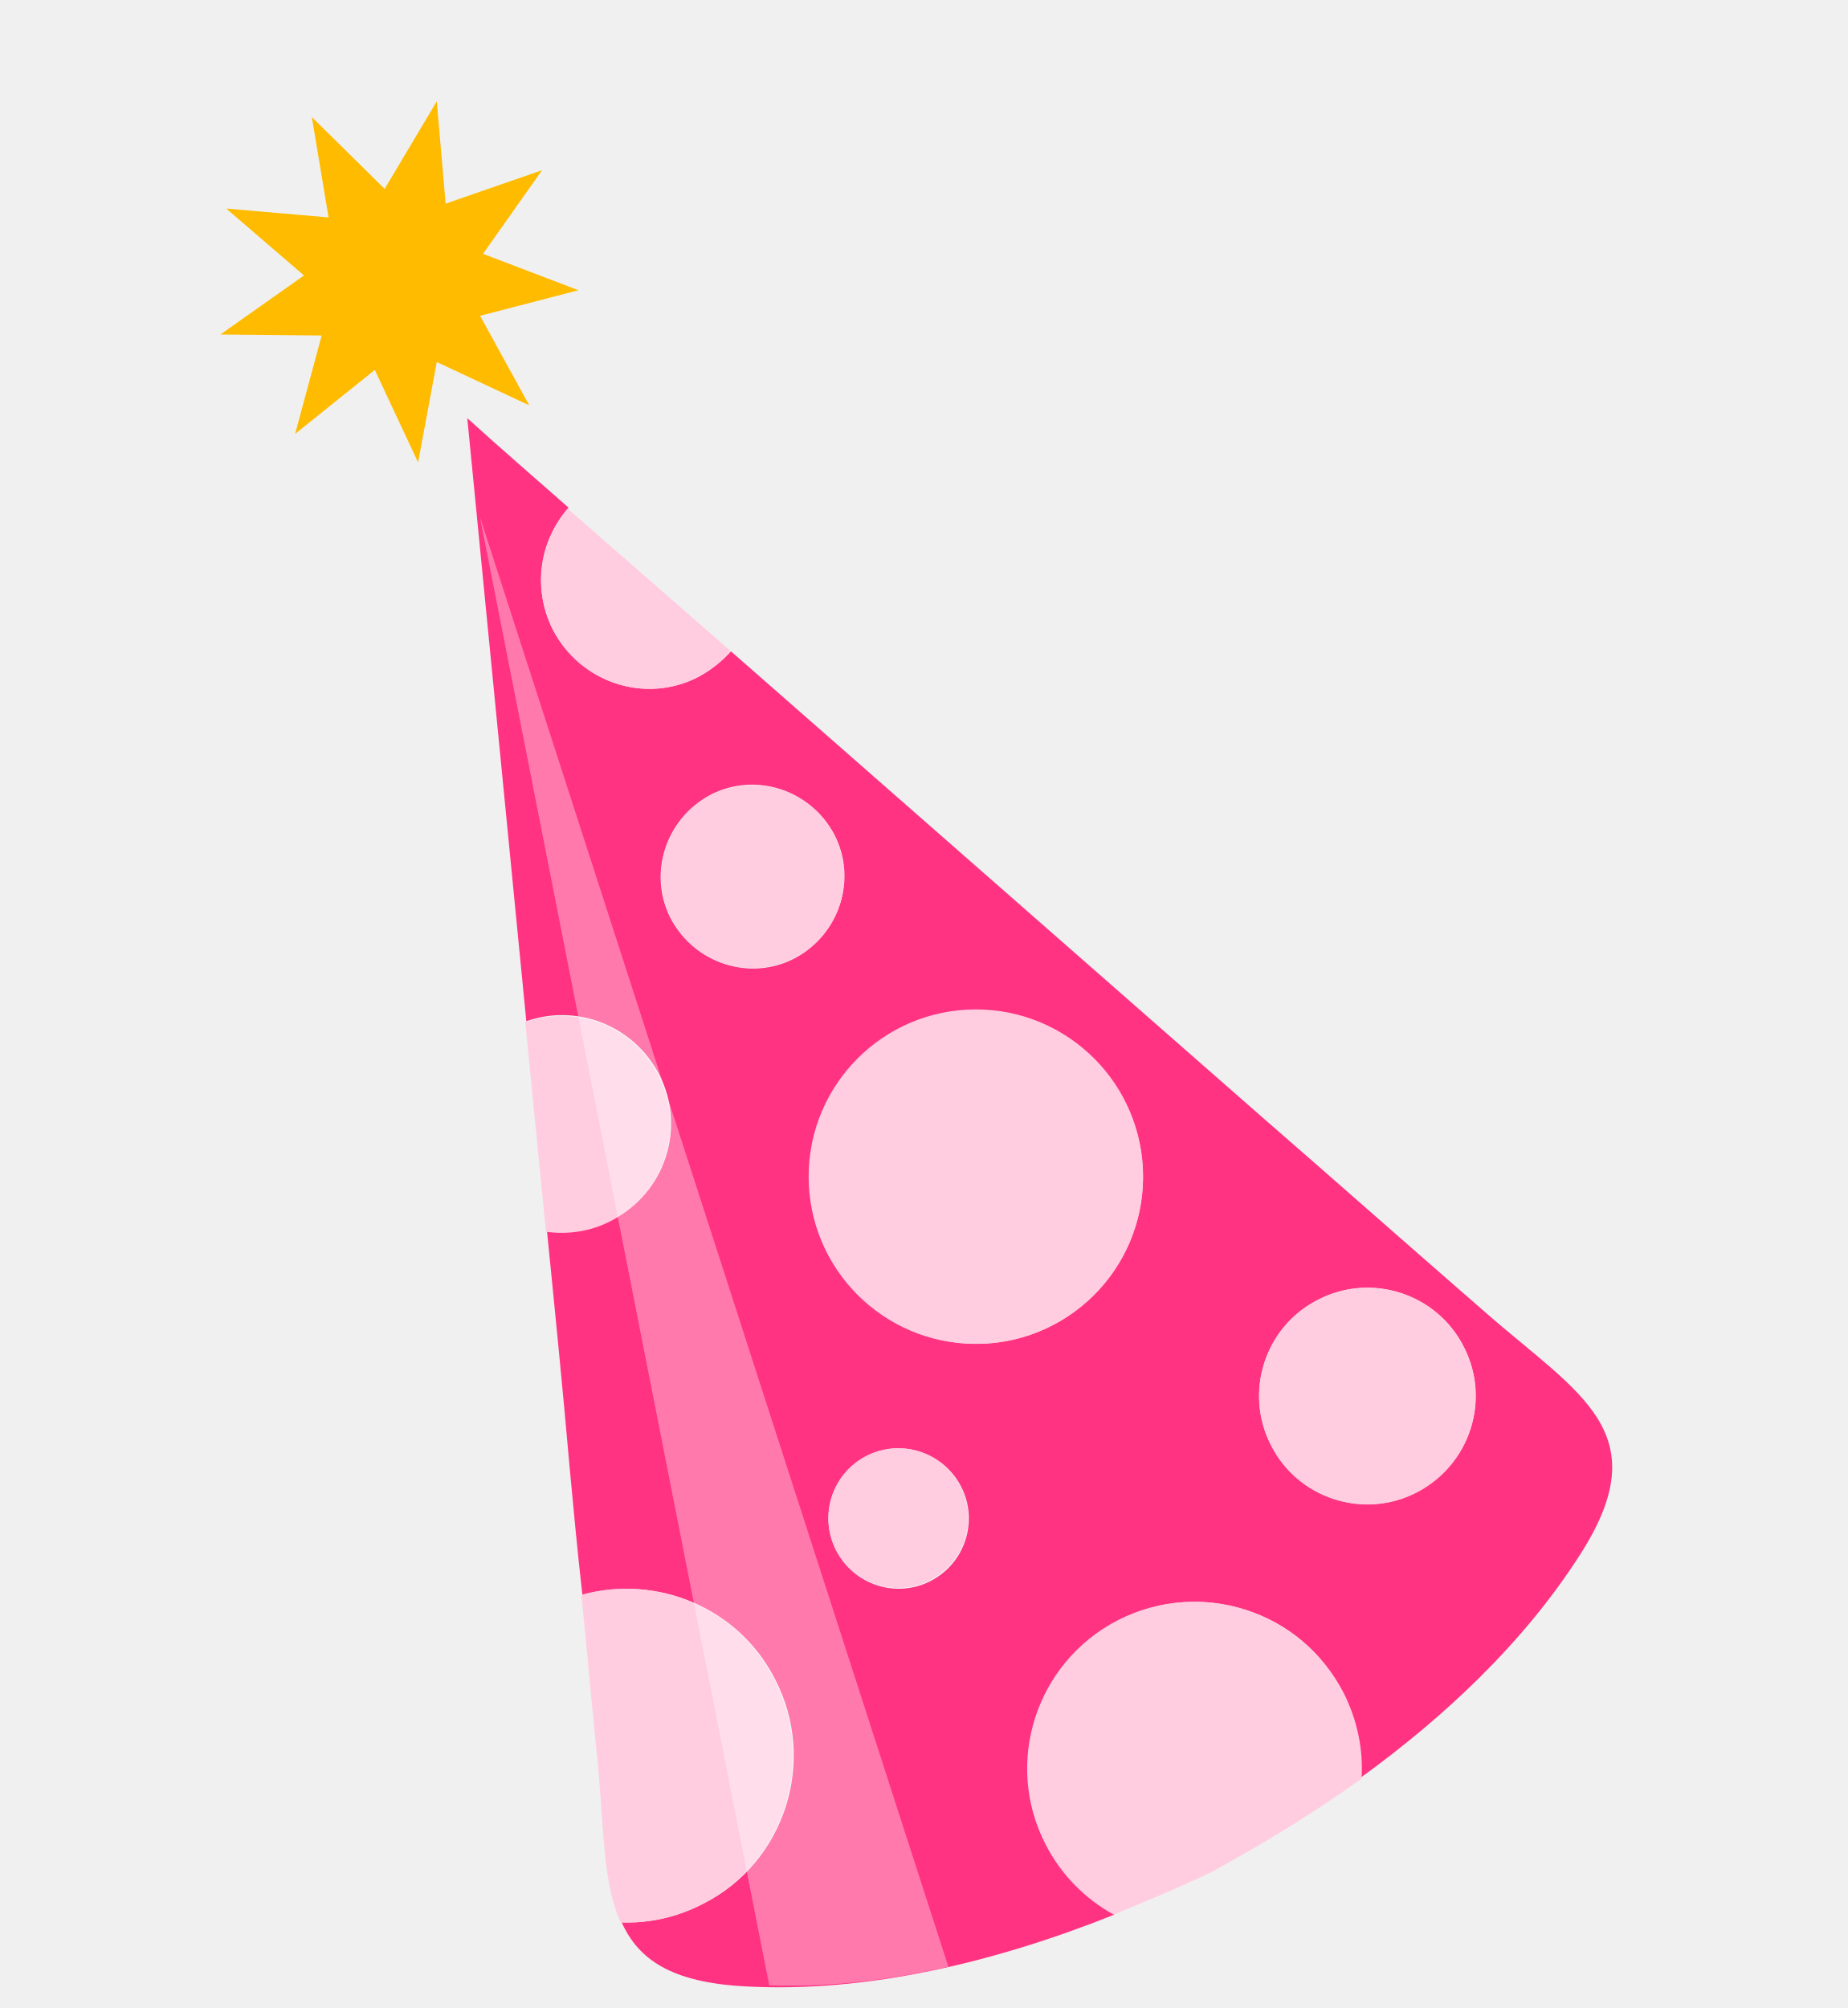
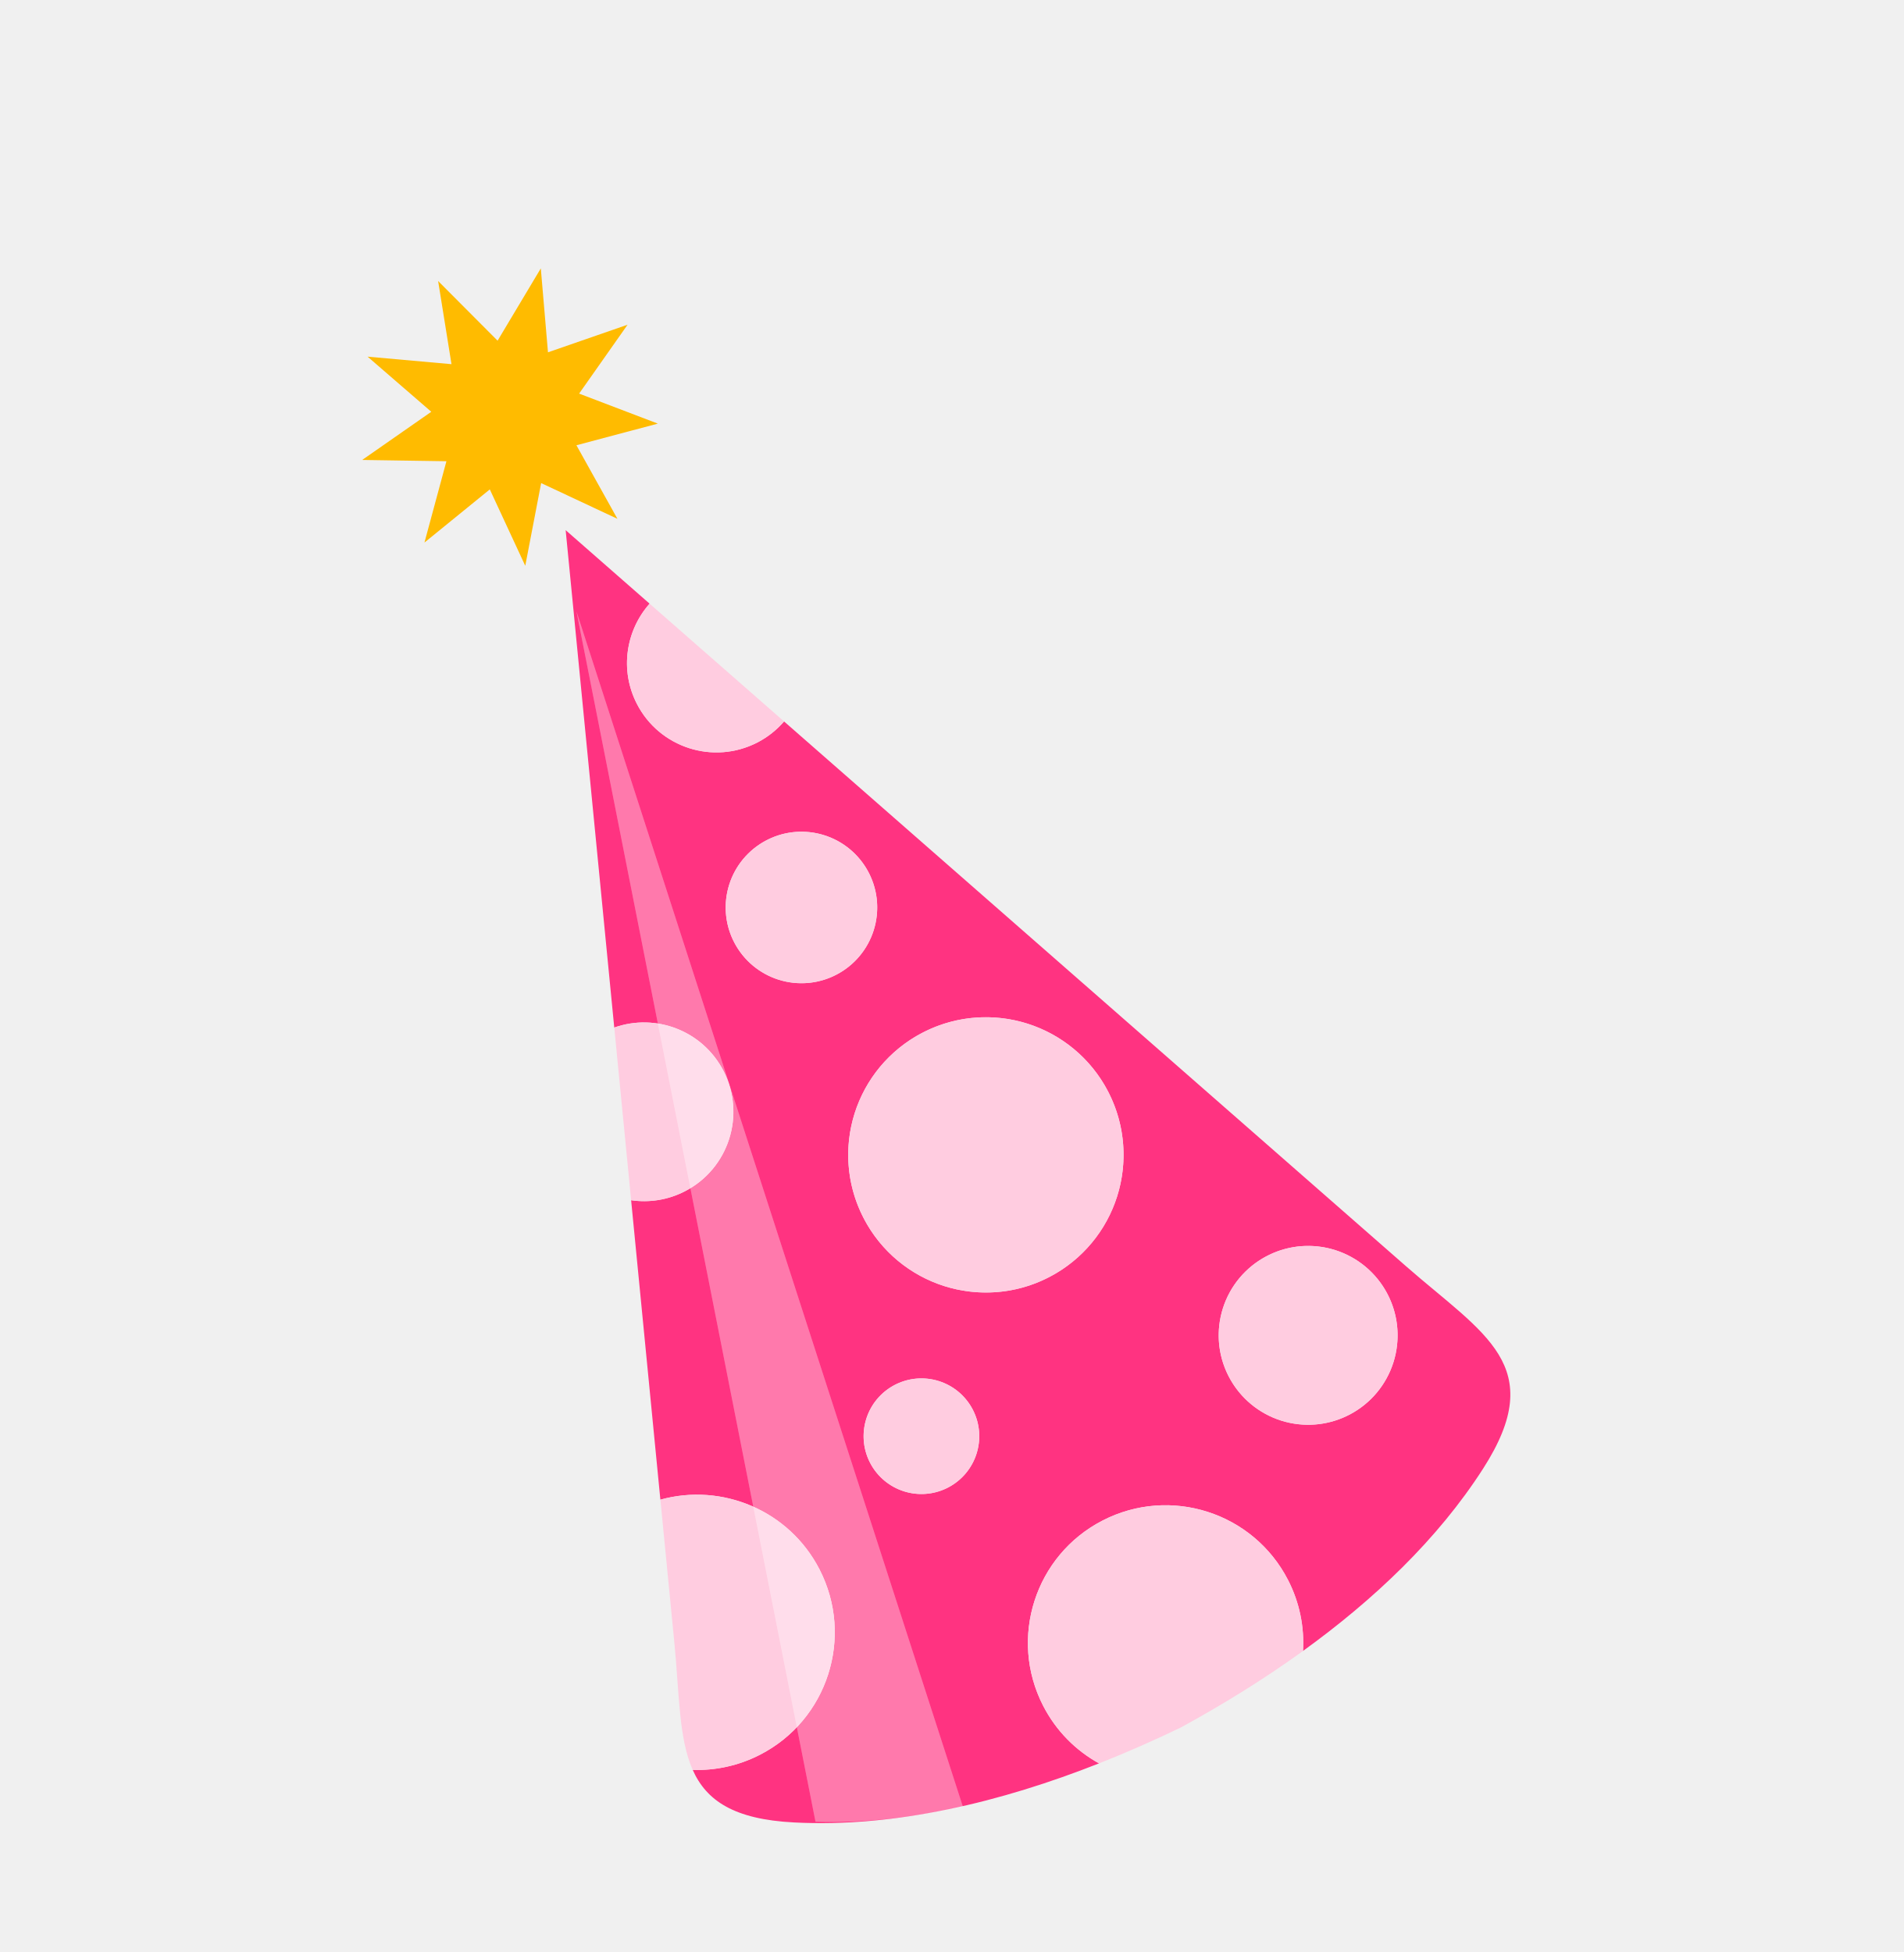
- <svg xmlns="http://www.w3.org/2000/svg" version="1.1" id="Layer_1" x="0px" y="0px" viewBox="0 0 187.8 204.1" style="enable-background:new 0 0 187.8 204.1;" xml:space="preserve">
-   <style type="text/css">
- 	.st0{fill:#FFBB00;}
- 	.st1{fill:#FF3381;}
- 	.st2{fill:#FFCCE0;}
- 	.st3{opacity:0.34;}
- 	.st4{fill:#FFFFFF;}
- 	.st5{opacity:0.37;fill:#FFFFFF;}
- </style>
-   <g id="XMLID_688_">
-     <g id="XMLID_692_">
-       <polygon id="XMLID_708_" class="st0" points="39.1,19.2 44.4,10.3 45.3,20.7 55.1,17.3 49.1,25.8 58.8,29.5 48.8,32.1 53.8,41.2     44.4,36.8 42.5,47 38.1,37.6 30,44.1 32.7,34.1 22.4,34 30.9,28 23,21.2 33.4,22.1 31.7,11.9   " />
-       <g id="XMLID_693_">
-         <path id="XMLID_702_" class="st1" d="M151,133.4c-7.7-6.7-15.4-13.5-23.1-20.2c-17.9-15.7-35.7-31.3-53.6-47     c-0.9,1-2,1.9-3.3,2.6C65.6,71.6,59,69.4,56.2,64c-2.1-4.2-1.4-9,1.6-12.4c-3.4-3-6.9-6-10.3-9.1c2,20.4,4,40.9,6,61.3     c5.1-1.8,10.9,0.4,13.5,5.4c2.8,5.4,0.6,12.1-4.8,14.8c-2.1,1.1-4.4,1.4-6.6,1.1c0.8,8,1.6,16,2.3,24c0.4,4.3,0.8,8.6,1.3,13     c7.6-2.1,15.9,1.3,19.6,8.6c4.3,8.3,1,18.6-7.3,22.8c-2.7,1.4-5.5,2-8.3,1.9c1.7,3.8,5.1,6.1,12.5,6.5     c12.5,0.7,25.6-2.5,37.6-7.3c-2.9-1.6-5.3-4-6.9-7.1c-4.3-8.3-1-18.6,7.3-22.8c8.3-4.3,18.6-1,22.8,7.3c1.4,2.8,2,5.8,1.8,8.7     c8.7-6.3,16.6-13.8,22.2-22.5C168.7,145.6,160.6,141.8,151,133.4z M72.2,80.8c4.6-2.4,10.2-0.5,12.6,4c2.4,4.6,0.5,10.2-4,12.6     c-4.6,2.4-10.2,0.5-12.6-4C65.8,88.8,67.7,83.2,72.2,80.8z M94.6,160.7c-3.5,1.8-7.8,0.4-9.6-3.1s-0.4-7.8,3.1-9.6     c3.5-1.8,7.8-0.4,9.6,3.1S98.1,158.9,94.6,160.7z M107,134.7c-8.3,4.3-18.6,1-22.8-7.3c-4.3-8.3-1-18.6,7.3-22.8     c8.3-4.3,18.6-1,22.8,7.3C118.6,120.2,115.3,130.4,107,134.7z M144,151.7c-5.4,2.8-12.1,0.6-14.8-4.8c-2.8-5.4-0.6-12.1,4.8-14.8     c5.4-2.8,12.1-0.6,14.8,4.8C151.6,142.3,149.4,148.9,144,151.7z" />
-         <path id="XMLID_701_" class="st2" d="M66.9,109.3c-2.5-5-8.3-7.2-13.5-5.4c0.7,7.1,1.4,14.2,2.1,21.3c2.2,0.3,4.5,0,6.6-1.1     C67.5,121.3,69.7,114.7,66.9,109.3z" />
-         <circle id="XMLID_700_" class="st2" cx="139" cy="141.9" r="11" />
-         <path id="XMLID_699_" class="st2" d="M56.2,64c2.8,5.4,9.4,7.6,14.8,4.8c1.3-0.7,2.4-1.6,3.3-2.6c-5.5-4.8-11.1-9.7-16.6-14.5     C54.9,55,54.1,59.9,56.2,64z" />
-         <circle id="XMLID_698_" class="st2" cx="91.3" cy="154.3" r="7.1" />
-         <circle id="XMLID_697_" class="st2" cx="76.5" cy="89.1" r="9.3" />
-         <circle id="XMLID_696_" class="st2" cx="99.2" cy="119.6" r="17" />
-         <path id="XMLID_695_" class="st2" d="M78.7,170.7c-3.7-7.3-12-10.7-19.6-8.6c0.6,5.8,1.1,11.7,1.7,17.5     c0.6,6.4,0.5,11.9,2.3,15.8c2.8,0.1,5.6-0.5,8.3-1.9C79.7,189.3,83,179.1,78.7,170.7z" />
-         <path id="XMLID_694_" class="st2" d="M113.6,164.7c-8.3,4.3-11.6,14.5-7.3,22.8c1.6,3.1,4,5.5,6.9,7.1c3.4-1.4,6.8-2.8,10.1-4.4     c5.1-2.8,10.2-5.9,15.1-9.4c0.2-2.9-0.4-5.9-1.8-8.7C132.2,163.7,122,160.4,113.6,164.7z" />
+ <svg xmlns="http://www.w3.org/2000/svg" version="1.1" id="Layer_1" x="0px" y="0px" viewBox="0 0 234.667 240.667" enable-background="new 0 0 234.667 240.667" xml:space="preserve">
+   <g id="XMLID_924_">
+     <g id="XMLID_980_">
+       <polygon id="XMLID_996_" fill="#FFBB00" points="61.335,42.004 66.663,33.09 67.547,43.437 77.359,40.034     71.385,48.529 81.089,52.228 71.053,54.896 76.108,63.967 66.705,59.56 64.747,69.758 60.377,60.338     52.321,66.892 55.029,56.866 44.645,56.709 53.164,50.769 45.311,43.974 55.654,44.9 54.006,34.647   " />
+       <g id="XMLID_981_">
+         <path id="XMLID_990_" fill="#FF3381" d="M173.327,156.127c-7.686-6.734-15.372-13.467-23.058-20.201     c-17.874-15.659-35.748-31.318-53.621-46.977c-0.899,1.041-2.003,1.934-3.301,2.601     c-5.417,2.781-12.062,0.645-14.843-4.772c-2.138-4.164-1.361-9.048,1.569-12.35     c-3.449-3.021-6.897-6.042-10.346-9.064c1.997,20.441,3.994,40.883,5.99,61.324     c5.121-1.81,10.916,0.387,13.466,5.352c2.781,5.416,0.645,12.062-4.772,14.843     c-2.119,1.088-4.424,1.414-6.615,1.095c0.78,7.986,1.56,15.972,2.34,23.957     c0.422,4.32,0.844,8.641,1.266,12.961c7.594-2.109,15.879,1.32,19.621,8.606     c4.281,8.337,0.993,18.566-7.344,22.846c-2.656,1.364-5.505,1.956-8.292,1.865     c1.677,3.77,5.061,6.097,12.474,6.481c12.544,0.65,25.582-2.532,37.614-7.283     c-2.857-1.574-5.291-3.986-6.893-7.105c-4.281-8.337-0.993-18.566,7.344-22.846     c8.337-4.281,18.566-0.993,22.846,7.344c1.438,2.801,2.018,5.815,1.843,8.746     c8.699-6.284,16.608-13.757,22.201-22.478C190.965,168.371,182.903,164.516,173.327,156.127z M94.526,103.577     c4.588-2.356,10.217-0.546,12.573,4.042c2.356,4.588,0.546,10.217-4.042,12.573     c-4.588,2.356-10.217,0.546-12.573-4.042C88.128,111.562,89.938,105.933,94.526,103.577z M116.836,183.414     c-3.502,1.798-7.797,0.417-9.595-3.085c-1.798-3.502-0.417-7.797,3.085-9.595     c3.502-1.798,7.797-0.417,9.595,3.085C121.719,177.32,120.338,181.616,116.836,183.414z M129.277,157.483     c-8.337,4.281-18.566,0.993-22.846-7.344c-4.281-8.337-0.993-18.566,7.344-22.846     c8.337-4.281,18.566-0.993,22.846,7.344C140.902,142.973,137.614,153.202,129.277,157.483z M166.287,174.445     c-5.416,2.781-12.062,0.645-14.843-4.772c-2.781-5.416-0.645-12.062,4.772-14.843     c5.417-2.781,12.062-0.645,14.843,4.772C173.839,165.018,171.703,171.664,166.287,174.445z" />
+         <path id="XMLID_989_" fill="#FFCCE0" d="M89.184,132.041c-2.55-4.966-8.345-7.162-13.466-5.352     c0.693,7.097,1.387,14.194,2.08,21.29c2.19,0.319,4.496-0.007,6.615-1.095     C89.829,144.103,91.965,137.458,89.184,132.041z" />
+         <circle id="XMLID_988_" fill="#FFCCE0" cx="161.251" cy="164.638" r="11.025" />
+         <path id="XMLID_987_" fill="#FFCCE0" d="M78.504,86.778c2.781,5.417,9.427,7.553,14.843,4.772     c1.298-0.667,2.402-1.56,3.301-2.601C91.123,84.109,85.598,79.269,80.073,74.428     C77.142,77.731,76.365,82.615,78.504,86.778z" />
+         <circle id="XMLID_986_" fill="#FFCCE0" cx="113.581" cy="177.074" r="7.127" />
+         <circle id="XMLID_985_" fill="#FFCCE0" cx="98.791" cy="111.884" r="9.338" />
+         <circle id="XMLID_984_" fill="#FFCCE0" cx="121.526" cy="142.387" r="16.969" />
+         <path id="XMLID_983_" fill="#FFCCE0" d="M101.025,193.504c-3.741-7.287-12.026-10.716-19.621-8.606     c0.571,5.85,1.143,11.699,1.714,17.549c0.629,6.439,0.538,11.874,2.27,15.769     c2.787,0.091,5.635-0.501,8.292-1.865C102.017,212.069,105.305,201.841,101.025,193.504z" />
+         <path id="XMLID_982_" fill="#FFCCE0" d="M135.927,187.462c-8.337,4.281-11.625,14.509-7.344,22.846     c1.602,3.119,4.036,5.532,6.893,7.105c3.446-1.361,6.811-2.85,10.057-4.415     c5.099-2.781,10.215-5.928,15.085-9.446c0.175-2.931-0.405-5.945-1.843-8.746     C154.493,186.469,144.264,183.181,135.927,187.462z" />
      </g>
    </g>
-     <g id="XMLID_689_" class="st3">
-       <path id="XMLID_691_" class="st4" d="M48.8,52.6l15.5,78.7l13.9,70.5c6,0.2,12.1-0.5,18.2-1.9l-22.9-70.9L48.8,52.6z" />
-       <path id="XMLID_690_" class="st5" d="M48.8,52.6l15.5,78.7l13.9,70.5c6,0.2,12.1-0.5,18.2-1.9l-22.9-70.9L48.8,52.6z" />
+     <g id="XMLID_977_" opacity="0.34">
+       <path id="XMLID_979_" fill="#FFFFFF" d="M71.06,75.386l15.544,78.719l13.92,70.499    c6.026,0.19,12.139-0.526,18.161-1.875l-22.906-70.868L71.06,75.386z" />
+       <path id="XMLID_978_" opacity="0.37" fill="#FFFFFF" d="M71.06,75.386l15.544,78.719l13.92,70.499    c6.026,0.19,12.139-0.526,18.161-1.875l-22.906-70.868L71.06,75.386z" />
    </g>
  </g>
</svg>
